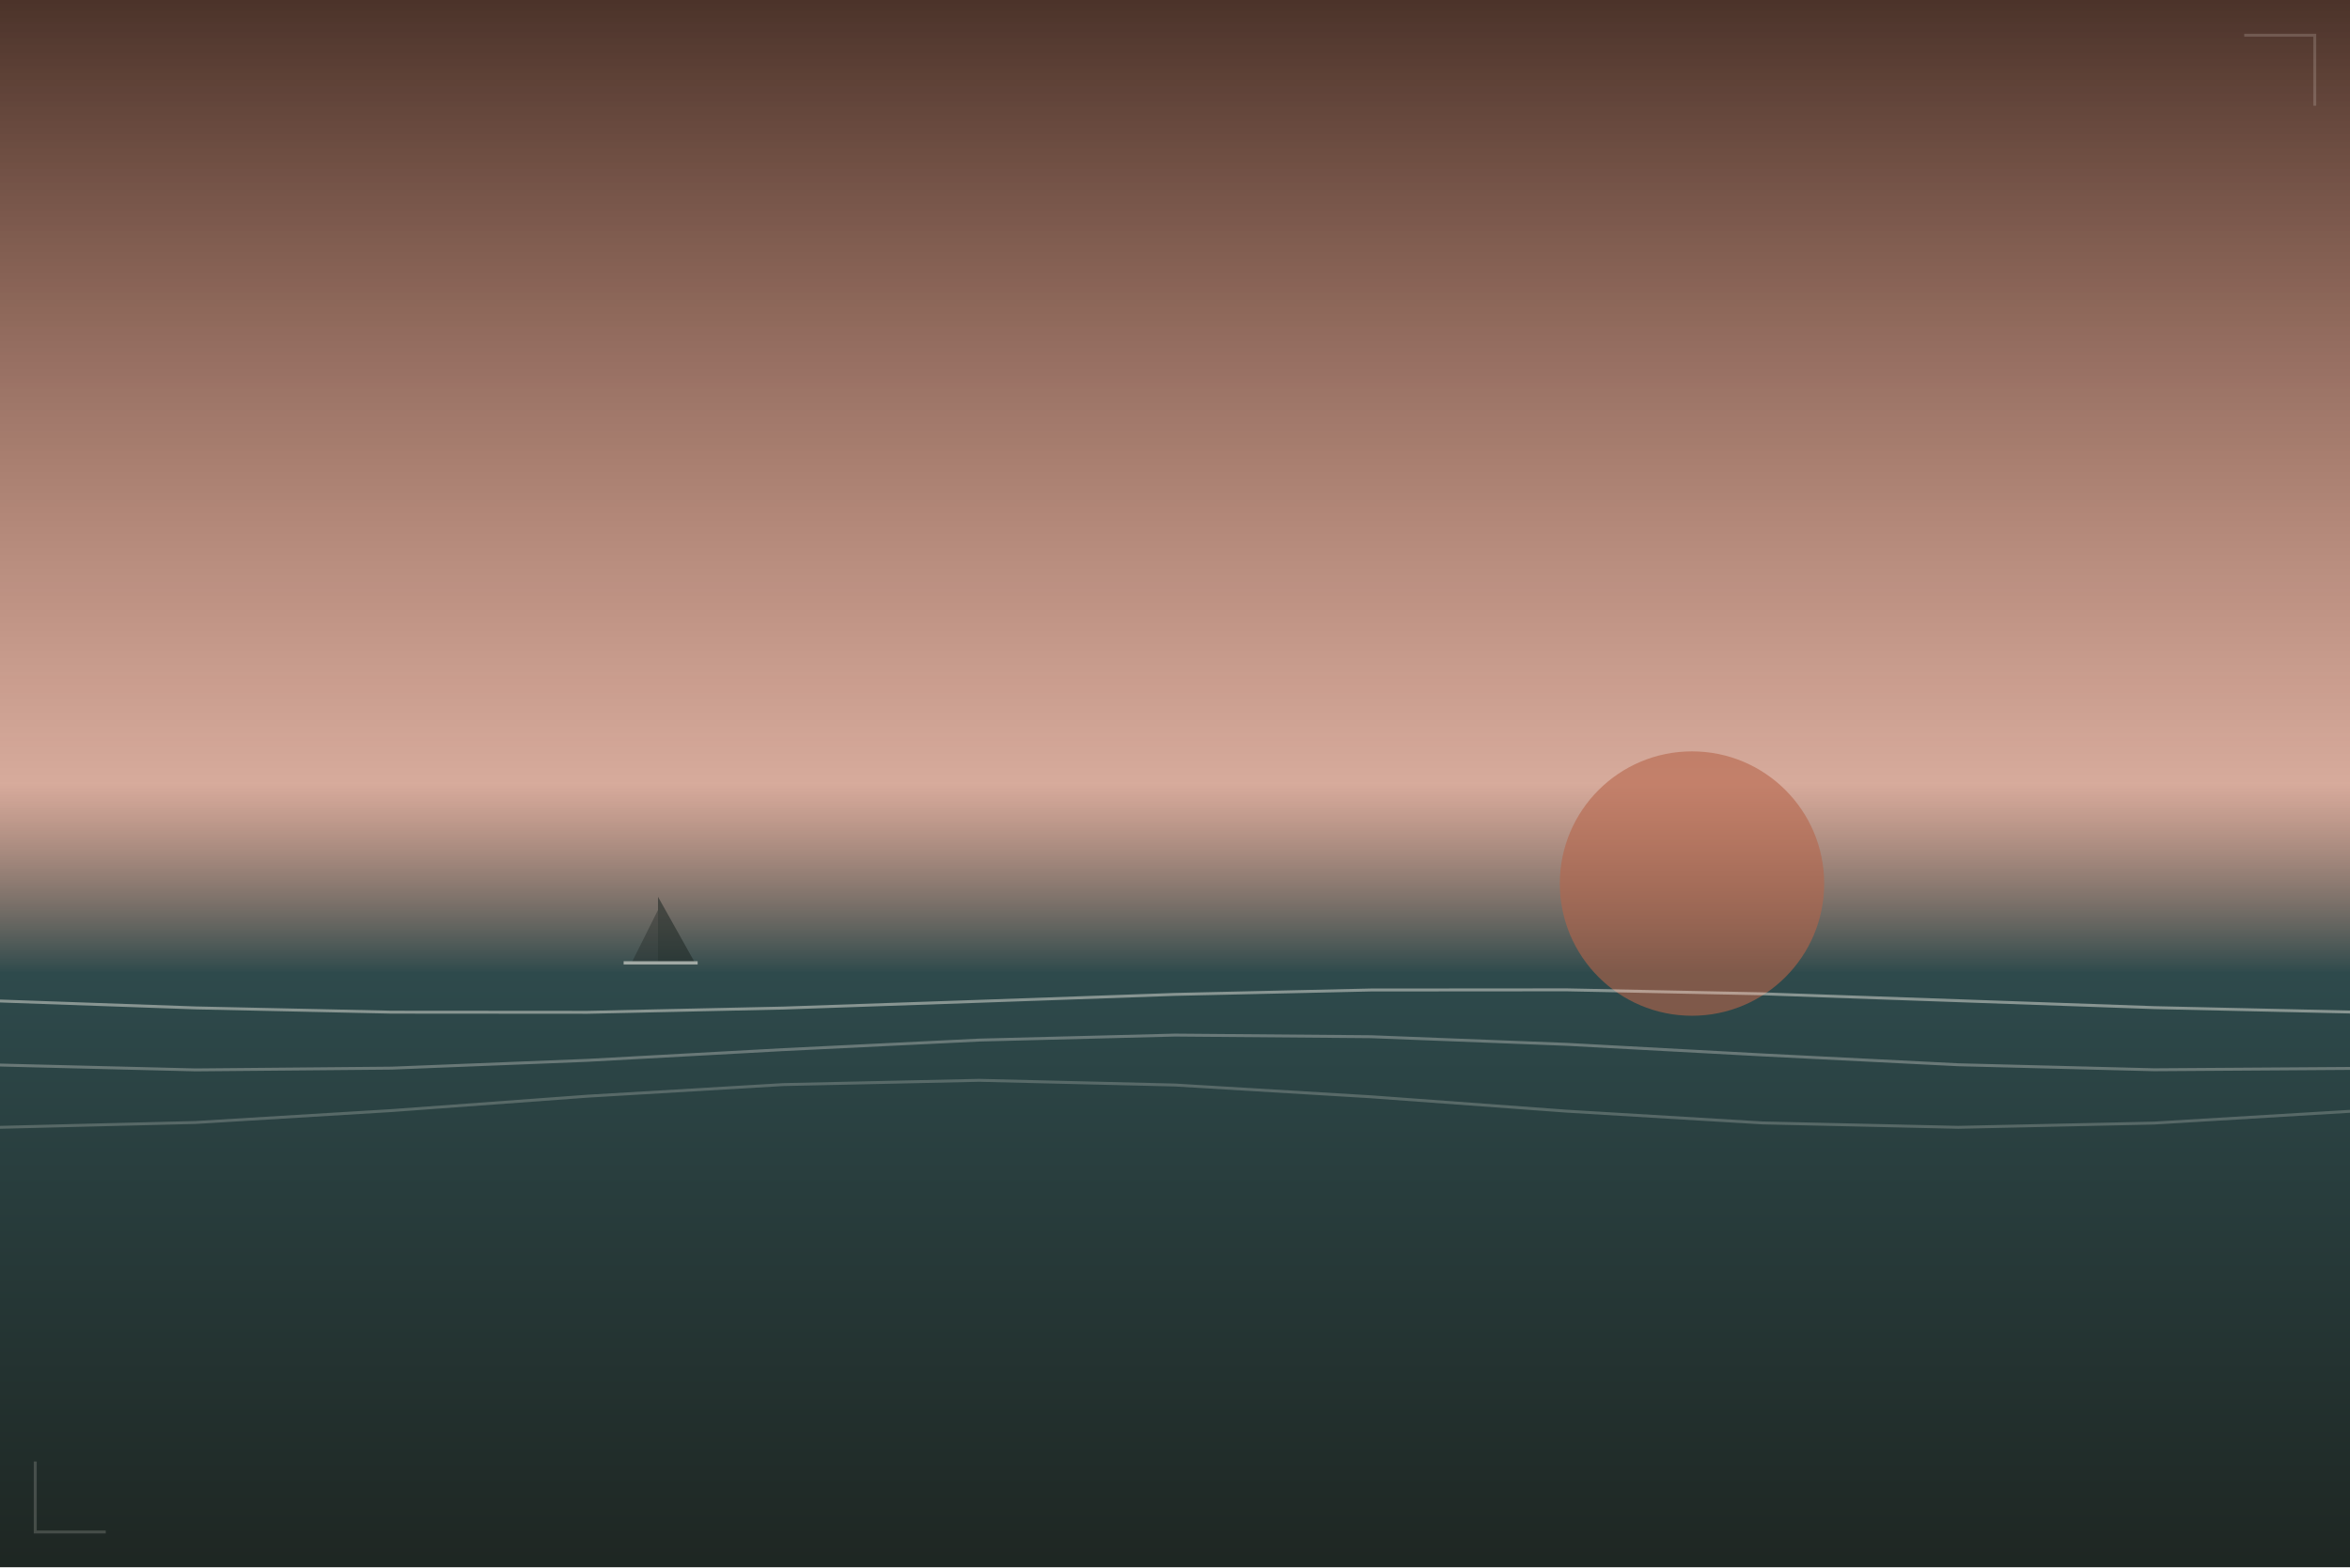
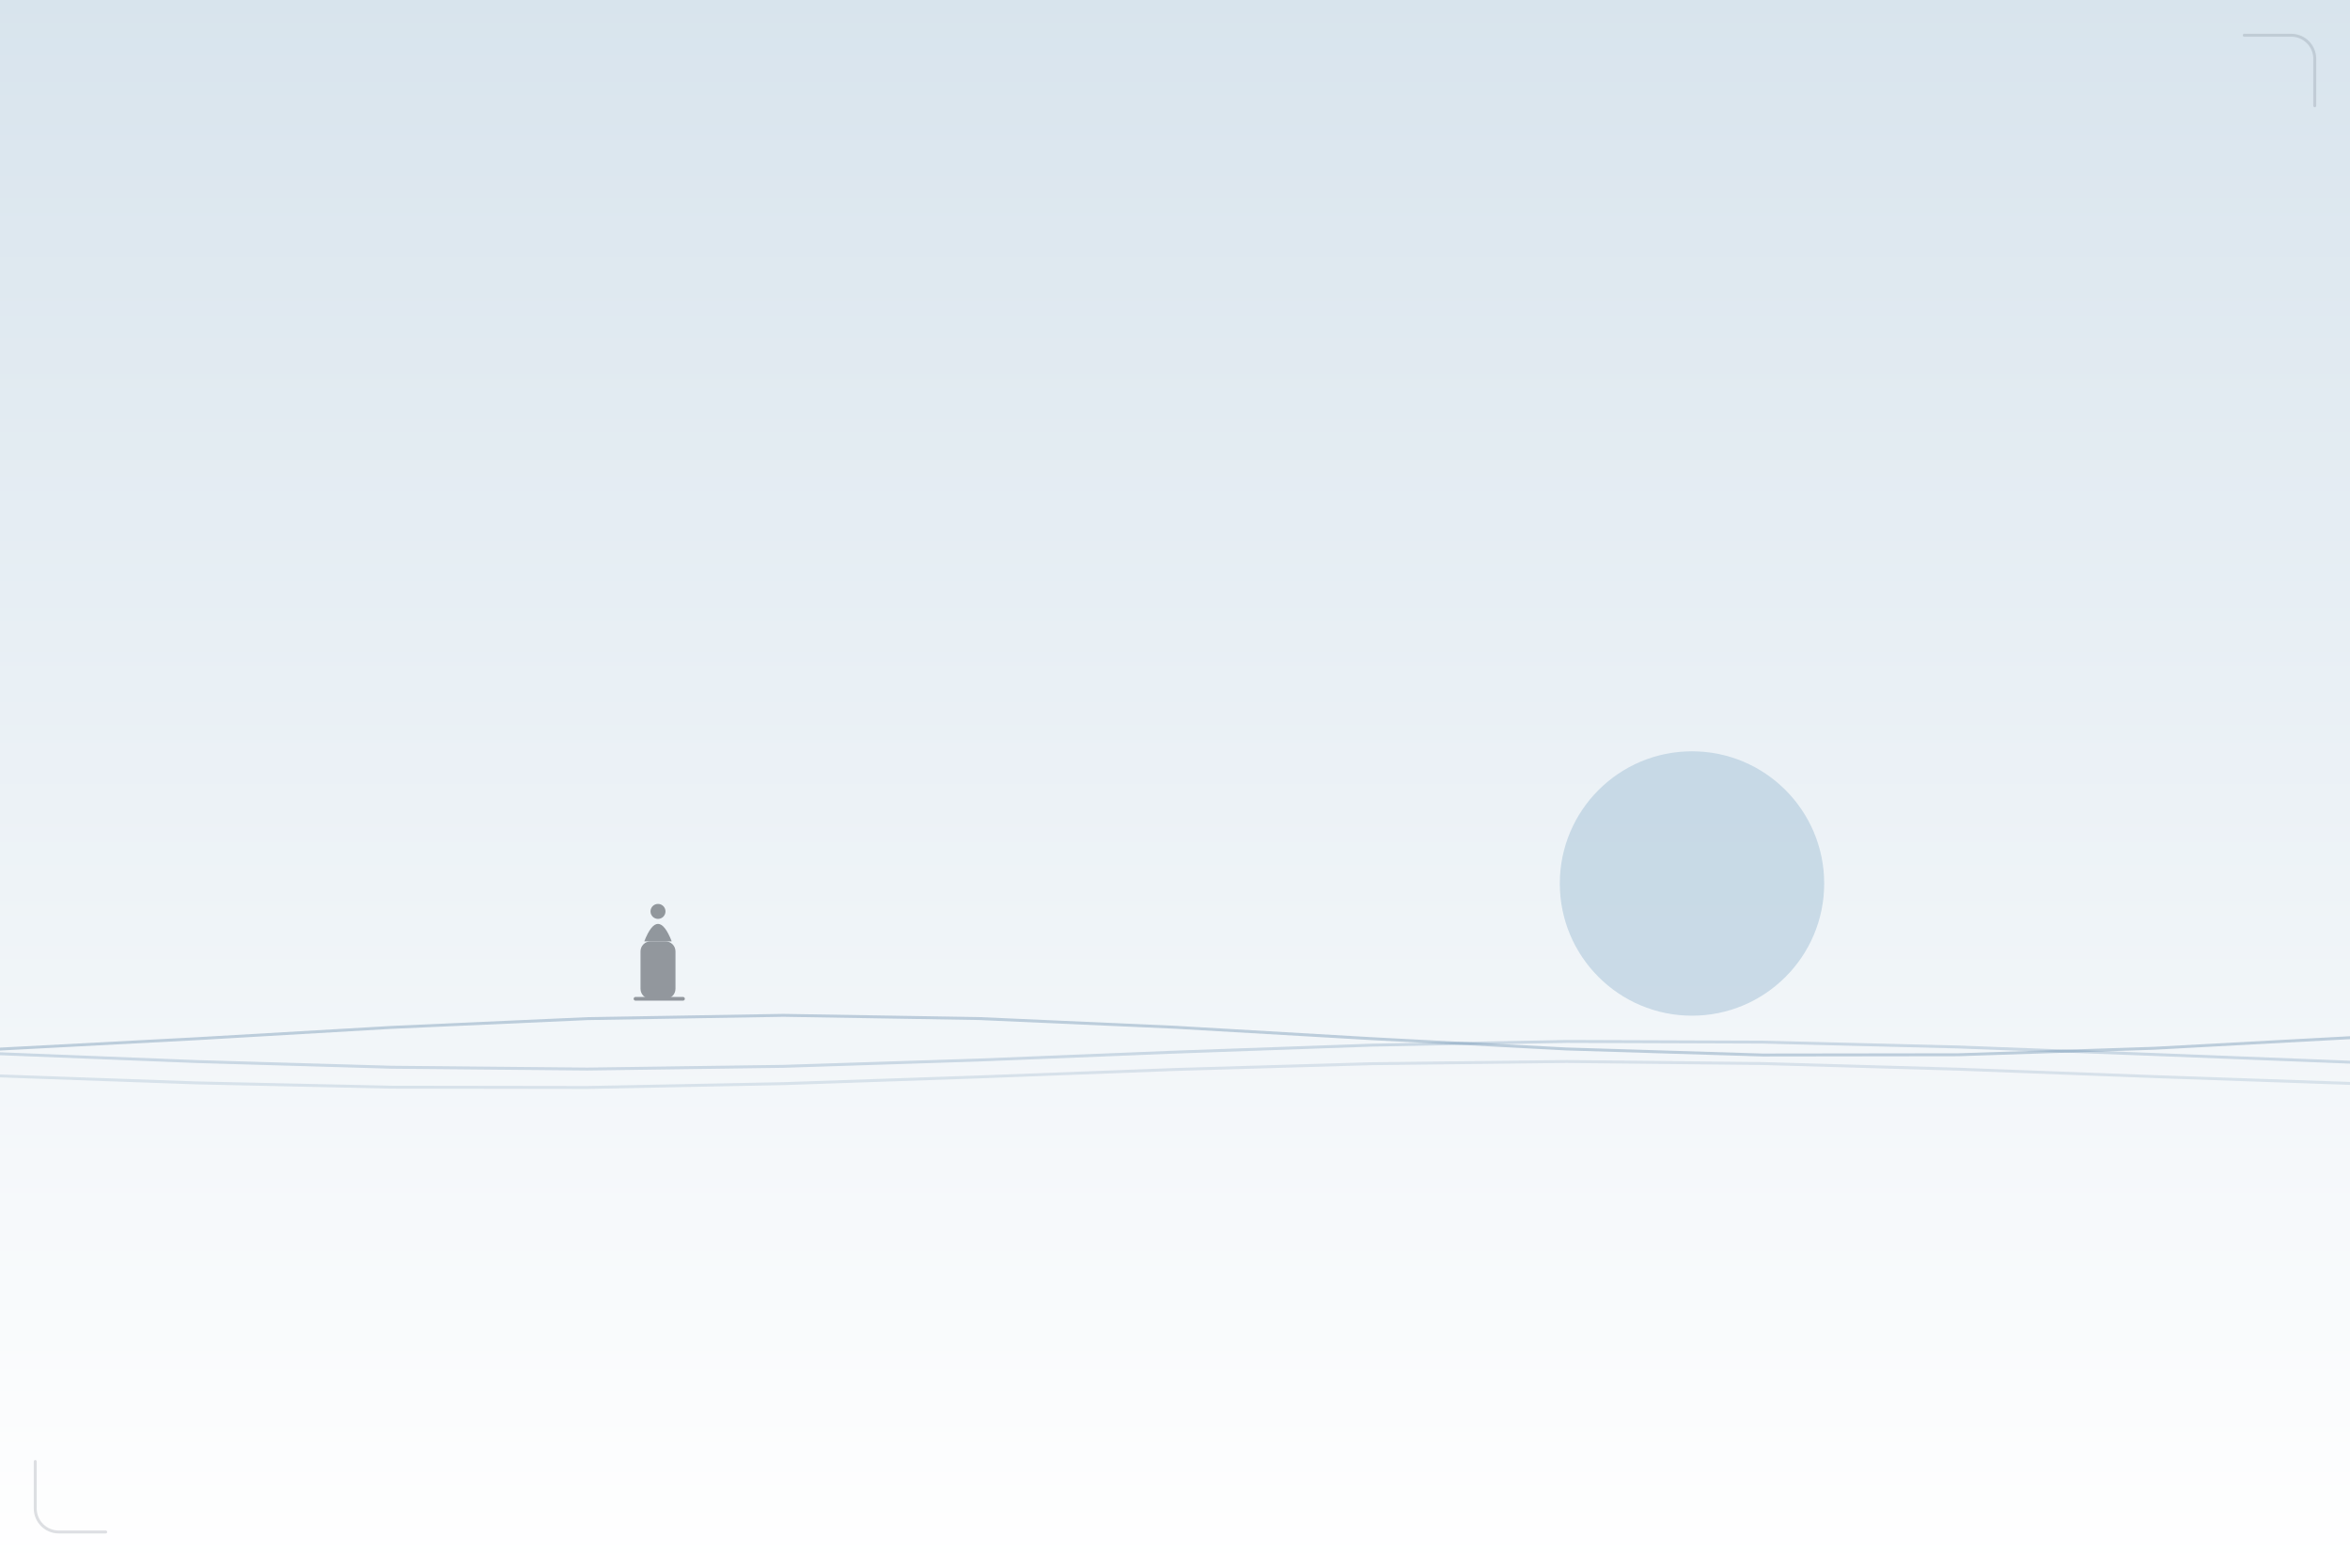
<svg xmlns="http://www.w3.org/2000/svg" viewBox="0 0 1600 1067" width="1600" height="1067" role="img" aria-label="harbor-sunset-view">
  <defs>
-     <linearGradient id="g3" x1="0" y1="0" x2="0" y2="1">
-       <stop offset="0" stop-color="#4a3229" stop-opacity="1" />
-       <stop offset="0.5" stop-color="#B5654A" stop-opacity="0.55" />
-       <stop offset="0.62" stop-color="#2E4A4C" stop-opacity="1" />
-       <stop offset="1" stop-color="#1E2622" stop-opacity="1" />
+     <linearGradient id="g11" x1="0" y1="0" x2="0" y2="1">
+       <stop offset="0" stop-color="#D8E4ED" stop-opacity="1" />
+       <stop offset="1" stop-color="#FFFFFF" stop-opacity="1" />
    </linearGradient>
  </defs>
-   <rect width="1600" height="1067" fill="url(#g3)" />
-   <circle cx="1152" cy="601.54" r="90" fill="#B5654A" fill-opacity="0.6" />
-   <path d="M0.0,681.5 L133.3,686.2 L266.7,689.1 L400.0,689.2 L533.3,686.3 L666.7,681.7 L800.0,677.0 L933.3,674.0 L1066.7,673.9 L1200.0,676.6 L1333.3,681.3 L1466.7,686.0 L1600.0,689.0" fill="none" stroke="#F6F2EA" stroke-opacity="0.45" stroke-width="2" stroke-linecap="round" />
-   <path d="M0.0,725.1 L133.3,728.4 L266.7,727.2 L400.0,721.9 L533.3,714.6 L666.7,708.1 L800.0,704.7 L933.3,705.8 L1066.7,711.0 L1200.0,718.2 L1333.3,724.9 L1466.7,728.3 L1600.0,727.4" fill="none" stroke="#F6F2EA" stroke-opacity="0.3" stroke-width="2" stroke-linecap="round" />
-   <path d="M0.0,767.5 L133.3,764.2 L266.7,756.1 L400.0,746.3 L533.3,738.4 L666.7,735.5 L800.0,738.7 L933.3,746.7 L1066.7,756.5 L1200.0,764.5 L1333.3,767.5 L1466.7,764.6 L1600.0,756.6" fill="none" stroke="#F6F2EA" stroke-opacity="0.22" stroke-width="2" stroke-linecap="round" />
-   <g transform="translate(448 646.54) scale(0.9)" opacity="0.55">
-     <path d="M0,-40 L0,10 L28,10 Z" fill="#1E2622" />
-     <path d="M0,-30 L-20,10 L0,10 Z" fill="#1E2622" fill-opacity="0.7" />
-     <line x1="-26" y1="10" x2="30" y2="10" stroke="#F6F2EA" stroke-width="2.5" />
+   <rect width="1600" height="1067" fill="url(#g11)" />
+   <circle cx="1152" cy="601.5" r="90" fill="#A9C4D8" fill-opacity="0.55" />
+   <path d="M0,714.23 L133.33,707.2 L266.67,699.46 L400,693.5 L533.33,691.26 L666.67,693.45 L800,699.37 L933.33,707.1 L1066.67,714.16 L1200,718.26 L1333.33,718.08 L1466.67,713.68 L1600,706.48" fill="none" stroke="#6C90B0" stroke-opacity="0.4" stroke-width="2" stroke-linecap="round" />
+   <path d="M0,717.4 L133.33,722.7 L266.67,726.59 L400,727.82 L533.33,725.98 L666.67,721.68 L800,716.3 L933.33,711.57 L1066.67,709.03 L1200,709.49 L1333.33,712.8 L1466.67,717.9 L1600,723.14" fill="none" stroke="#6C90B0" stroke-opacity="0.3" stroke-width="2" stroke-linecap="round" />
+   <path d="M0,732.5 L133.33,737.24 L266.67,740.18 L400,740.37 L533.33,737.76 L666.67,733.18 L800,728.11 L933.33,724.19 L1066.67,722.68 L1200,724.07 L1333.33,727.91 L1466.67,732.96 L1600,737.6" fill="none" stroke="#6C90B0" stroke-opacity="0.2" stroke-width="2" stroke-linecap="round" />
+   <g transform="translate(448 646) scale(0.85)" opacity="0.5">
+     <rect x="-14" y="-6" width="28" height="46" rx="8" fill="#333A42" />
+     <path d="M-11,-6 Q0,-34 11,-6" fill="#333A42" />
+     <circle cx="0" cy="-30" r="6" fill="#333A42" />
+     <line x1="-18" y1="40" x2="20" y2="40" stroke="#333A42" stroke-width="3" stroke-linecap="round" />
  </g>
-   <path d="M24,995 L24,1043 L72,1043" fill="none" stroke="#F6F2EA" stroke-opacity="0.18" stroke-width="2" />
-   <path d="M1528,24 L1576,24 L1576,72" fill="none" stroke="#F6F2EA" stroke-opacity="0.18" stroke-width="2" />
+   <path d="M24,995 L24,1027 A16,16 0 0 0 40,1043 L72,1043" fill="none" stroke="#6B7480" stroke-opacity="0.22" stroke-width="2" stroke-linecap="round" />
+   <path d="M1528,24 L1560,24 A16,16 0 0 1 1576,40 L1576,72" fill="none" stroke="#6B7480" stroke-opacity="0.22" stroke-width="2" stroke-linecap="round" />
</svg>
